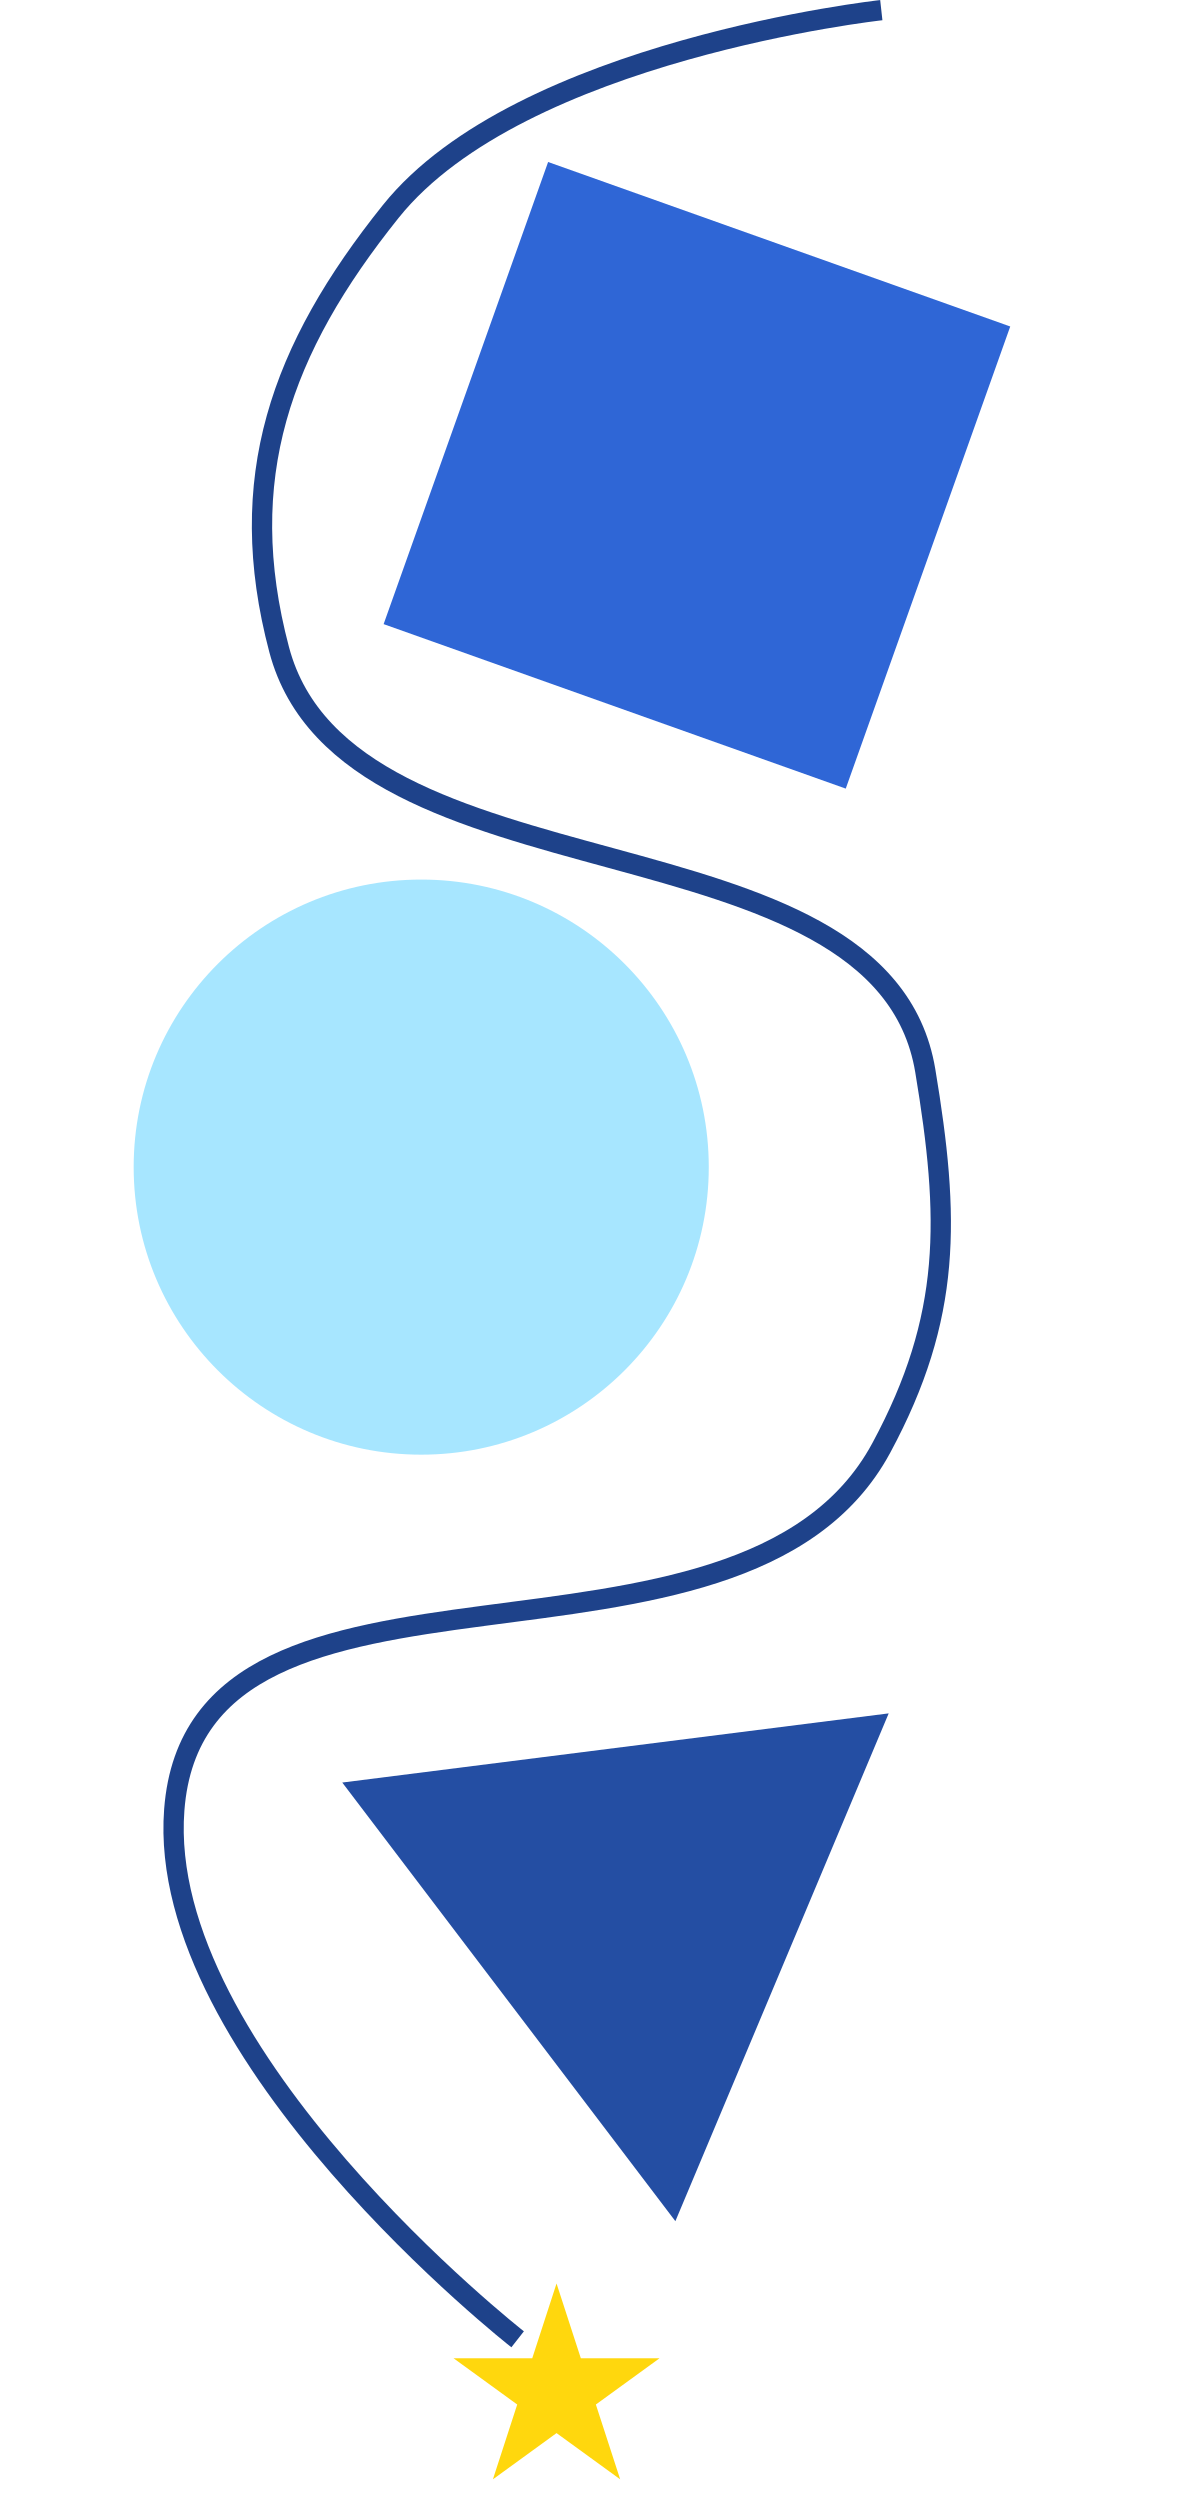
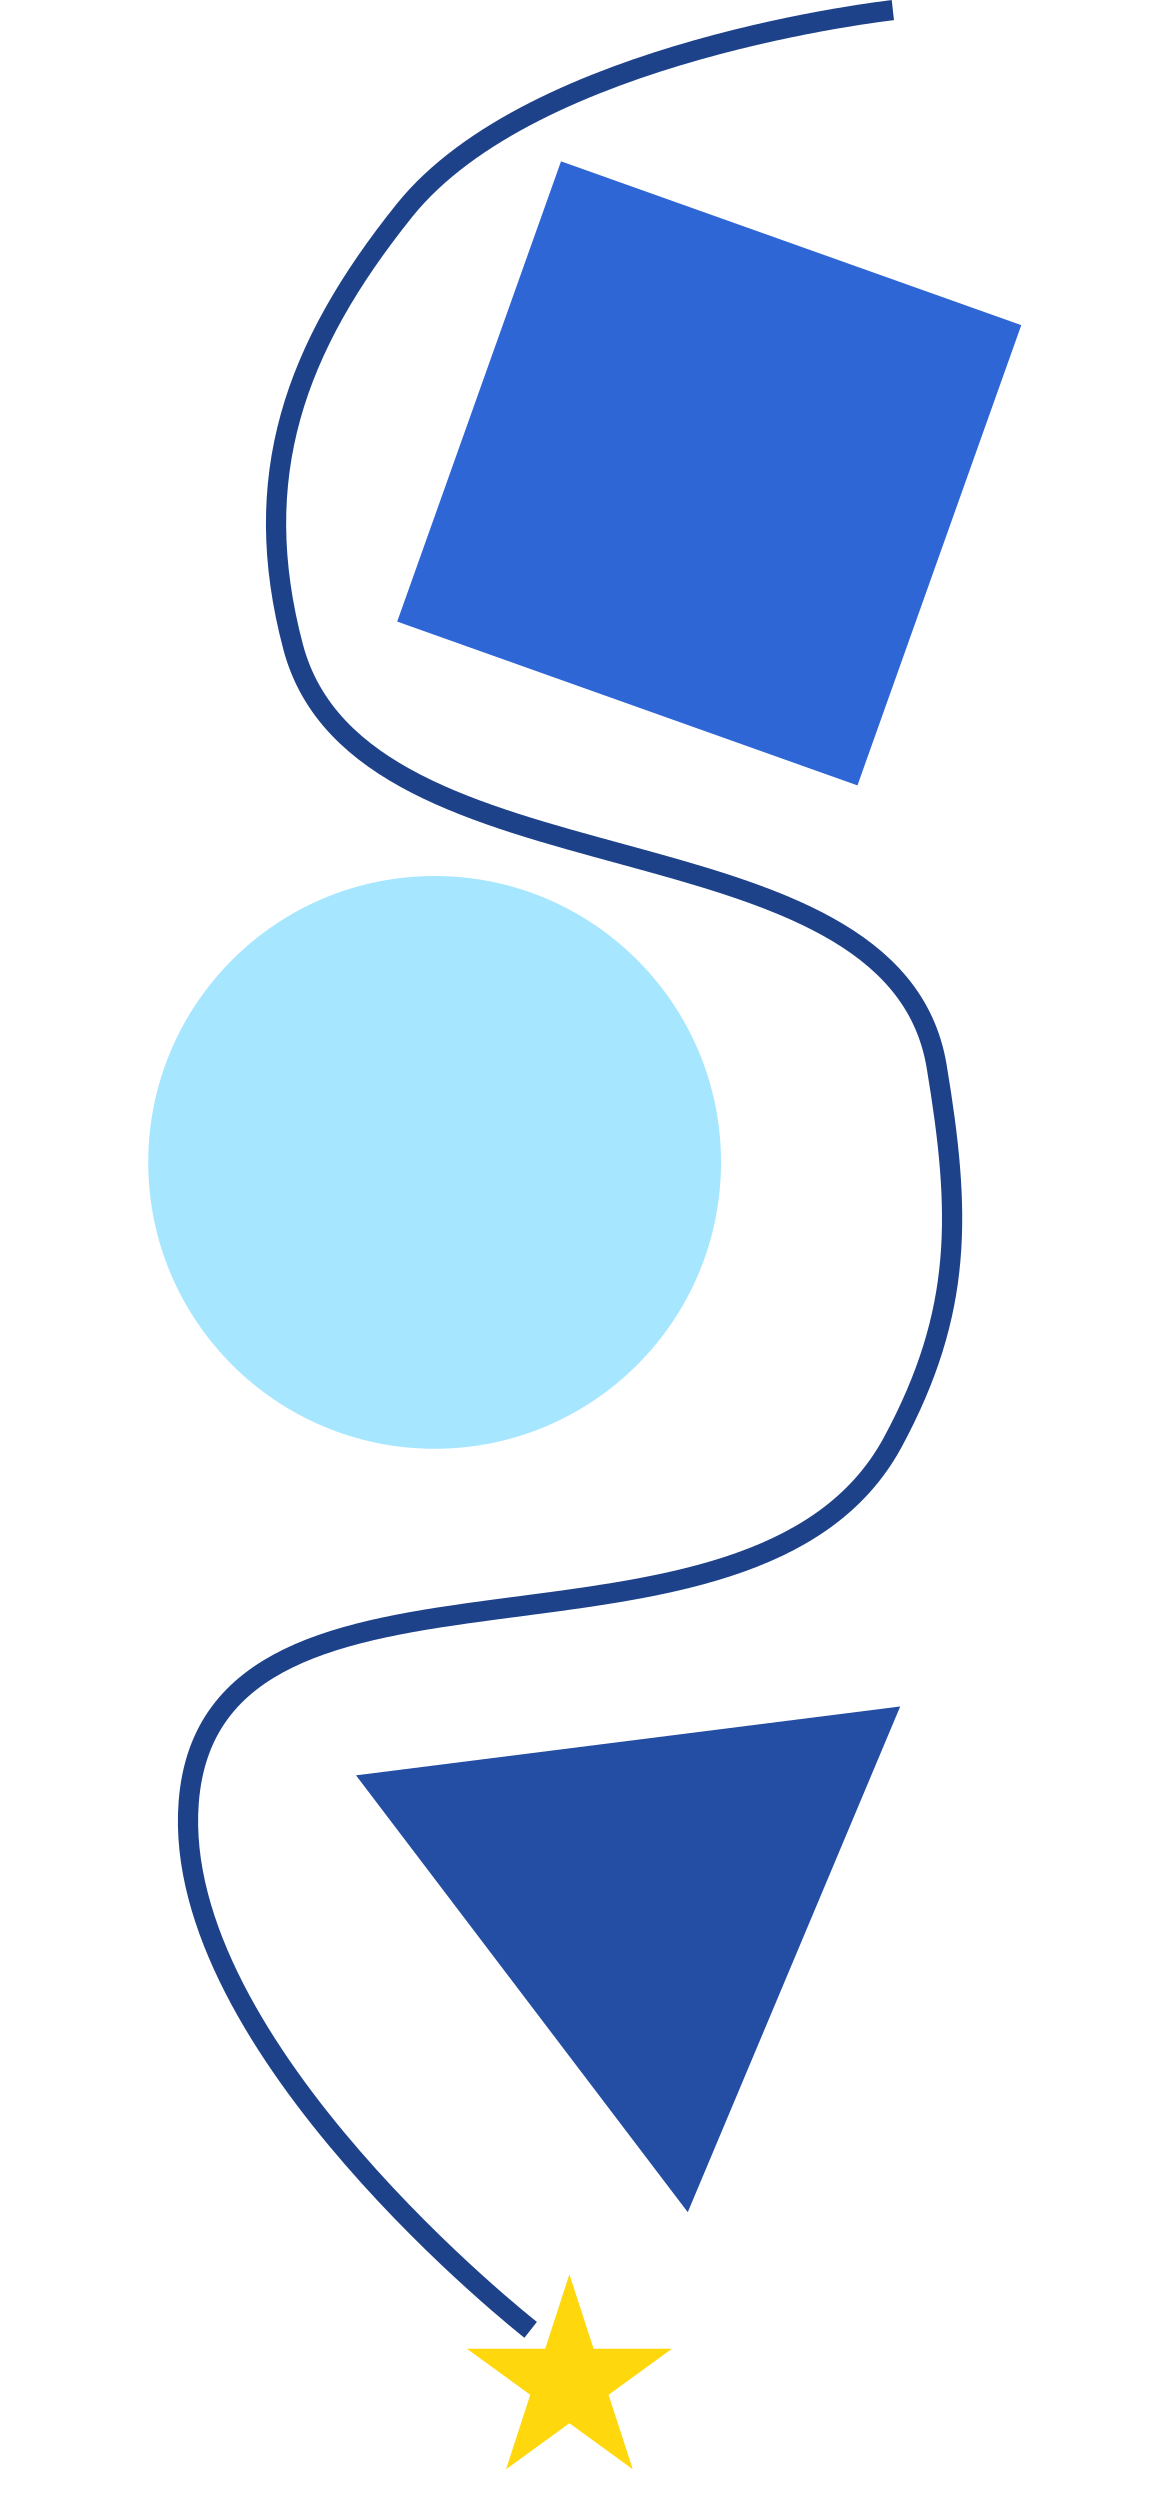
- <svg xmlns="http://www.w3.org/2000/svg" width="380" height="800" viewBox="0 0 272 739" fill="none">
+ <svg xmlns="http://www.w3.org/2000/svg" width="346" height="742" viewBox="-44 0 346 742" fill="none">
  <path d="M113.5 691.5C113.5 691.5 6.472 607.636 12 535C18.674 447.306 179.271 505.417 221 428C241.925 389.179 241.234 360.004 234 316.5C221.091 238.864 63.136 268.083 43 192C29.647 141.548 43.367 103.229 76 62.5C114.272 14.733 221 3 221 3" stroke="#1E428A" stroke-width="6" />
  <g>
    <animateTransform attributeName="transform" type="translate" values="0 0; 40 0; 0 0; -40 0; 0 0" dur="5s" repeatCount="indefinite" additive="sum" />
    <animateTransform attributeName="transform" type="translate" values="0 0; 0 30; 0 0; 0 -30; 0 0" dur="3.5s" repeatCount="indefinite" additive="sum" />
    <circle cx="85" cy="345" r="85" fill="#A7E6FF">
      <animateTransform attributeName="transform" type="rotate" from="0 85 345" to="360 85 345" dur="6s" repeatCount="indefinite" />
    </circle>
  </g>
  <path d="M125 675L132.184 697.111H155.434L136.625 710.777L143.809 732.889L125 719.223L106.191 732.889L113.375 710.777L94.566 697.111H117.816L125 675Z" fill="#FFD70D">
    <animateTransform attributeName="transform" type="rotate" from="0 125 703.944" to="-360 125 703.944" dur="6s" repeatCount="indefinite" />
  </path>
  <rect x="122.51" y="47.886" width="145" height="145" transform="rotate(19.5932 122.51 47.8858)" fill="#2F66D6">
    <animateTransform attributeName="transform" type="rotate" from="19.593 195.01 120.386" to="379.593 195.01 120.386" dur="8s" repeatCount="indefinite" additive="replace" />
  </rect>
  <path d="M61.661 526.918L223.185 506.475L160.128 656.581L61.661 526.918Z" fill="#244EA3">
    <animateTransform attributeName="transform" type="rotate" from="0 148.349 563.325" to="-360 148.349 563.325" dur="8s" repeatCount="indefinite" />
  </path>
</svg>
